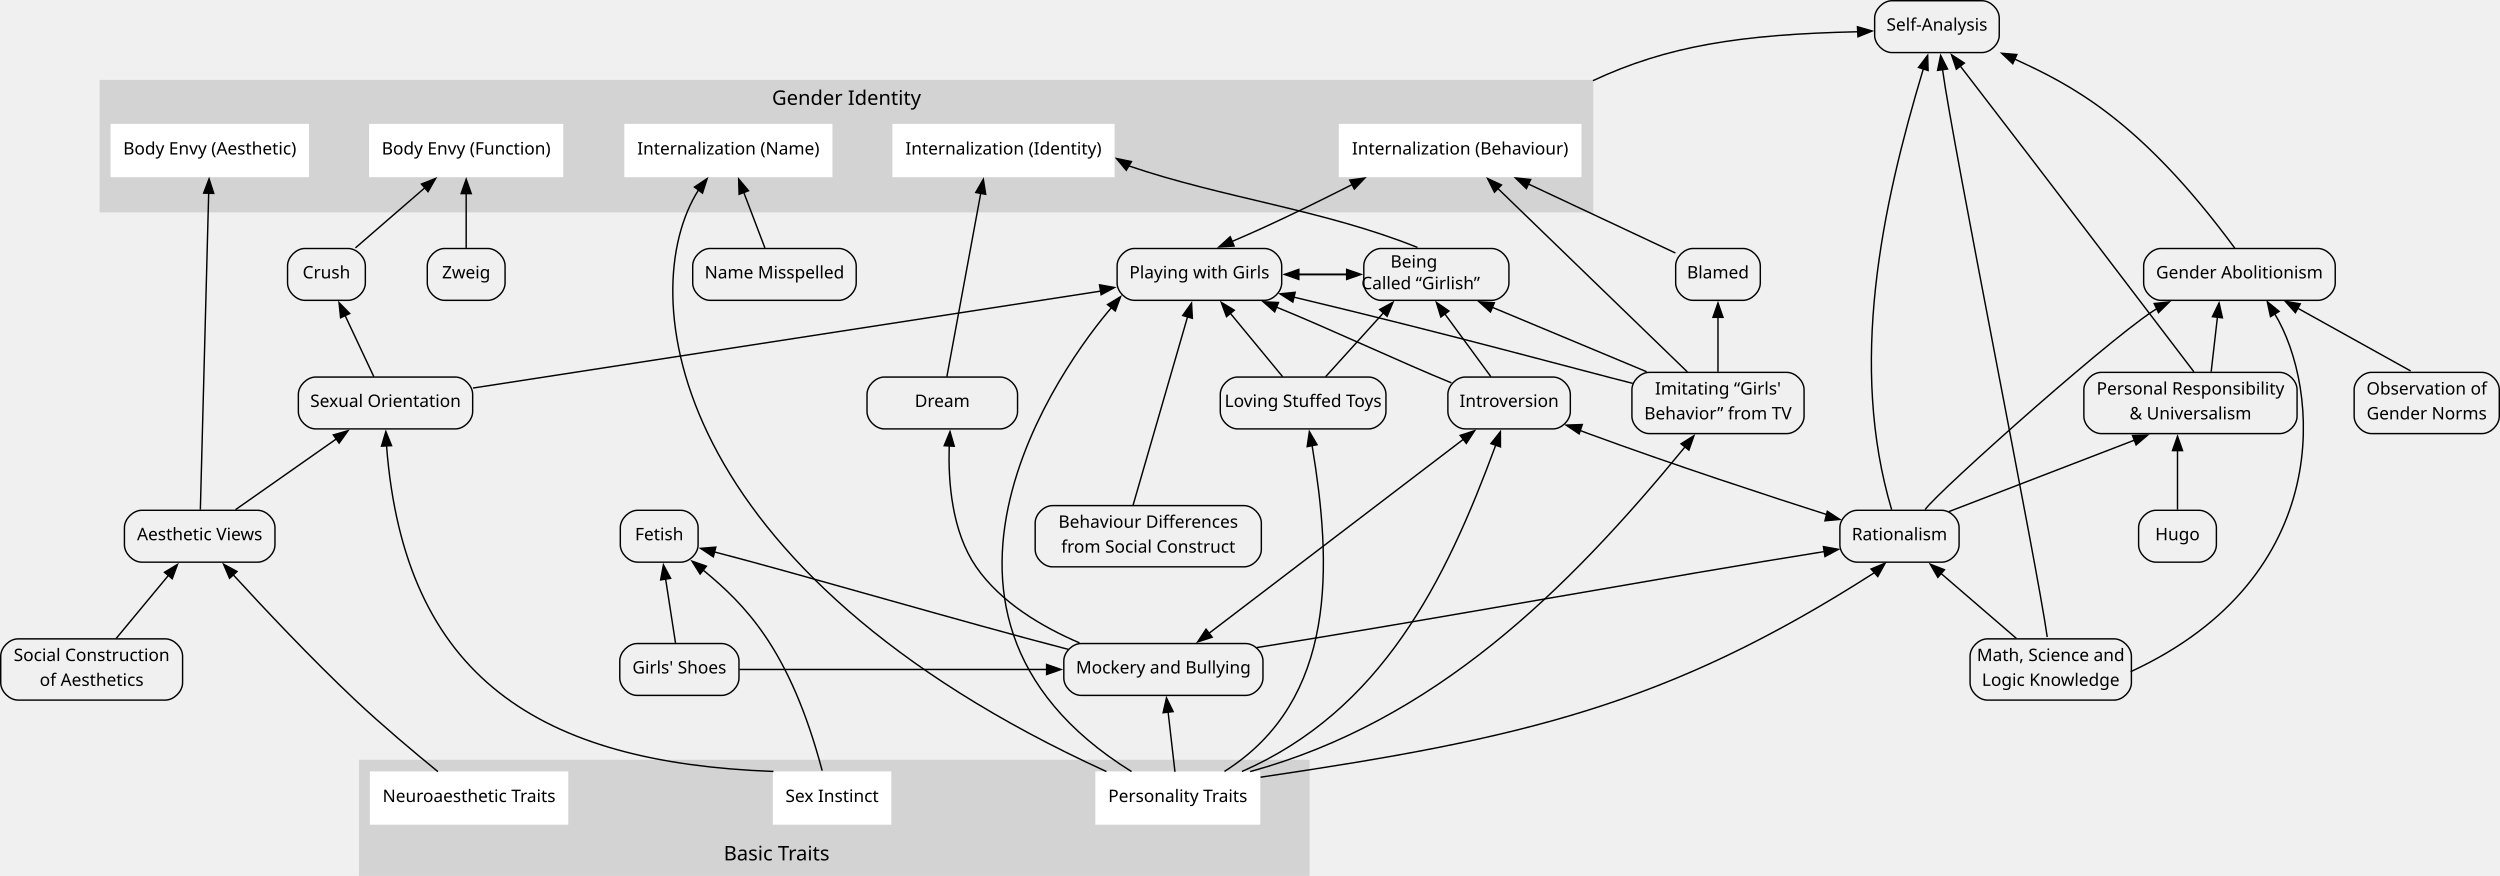
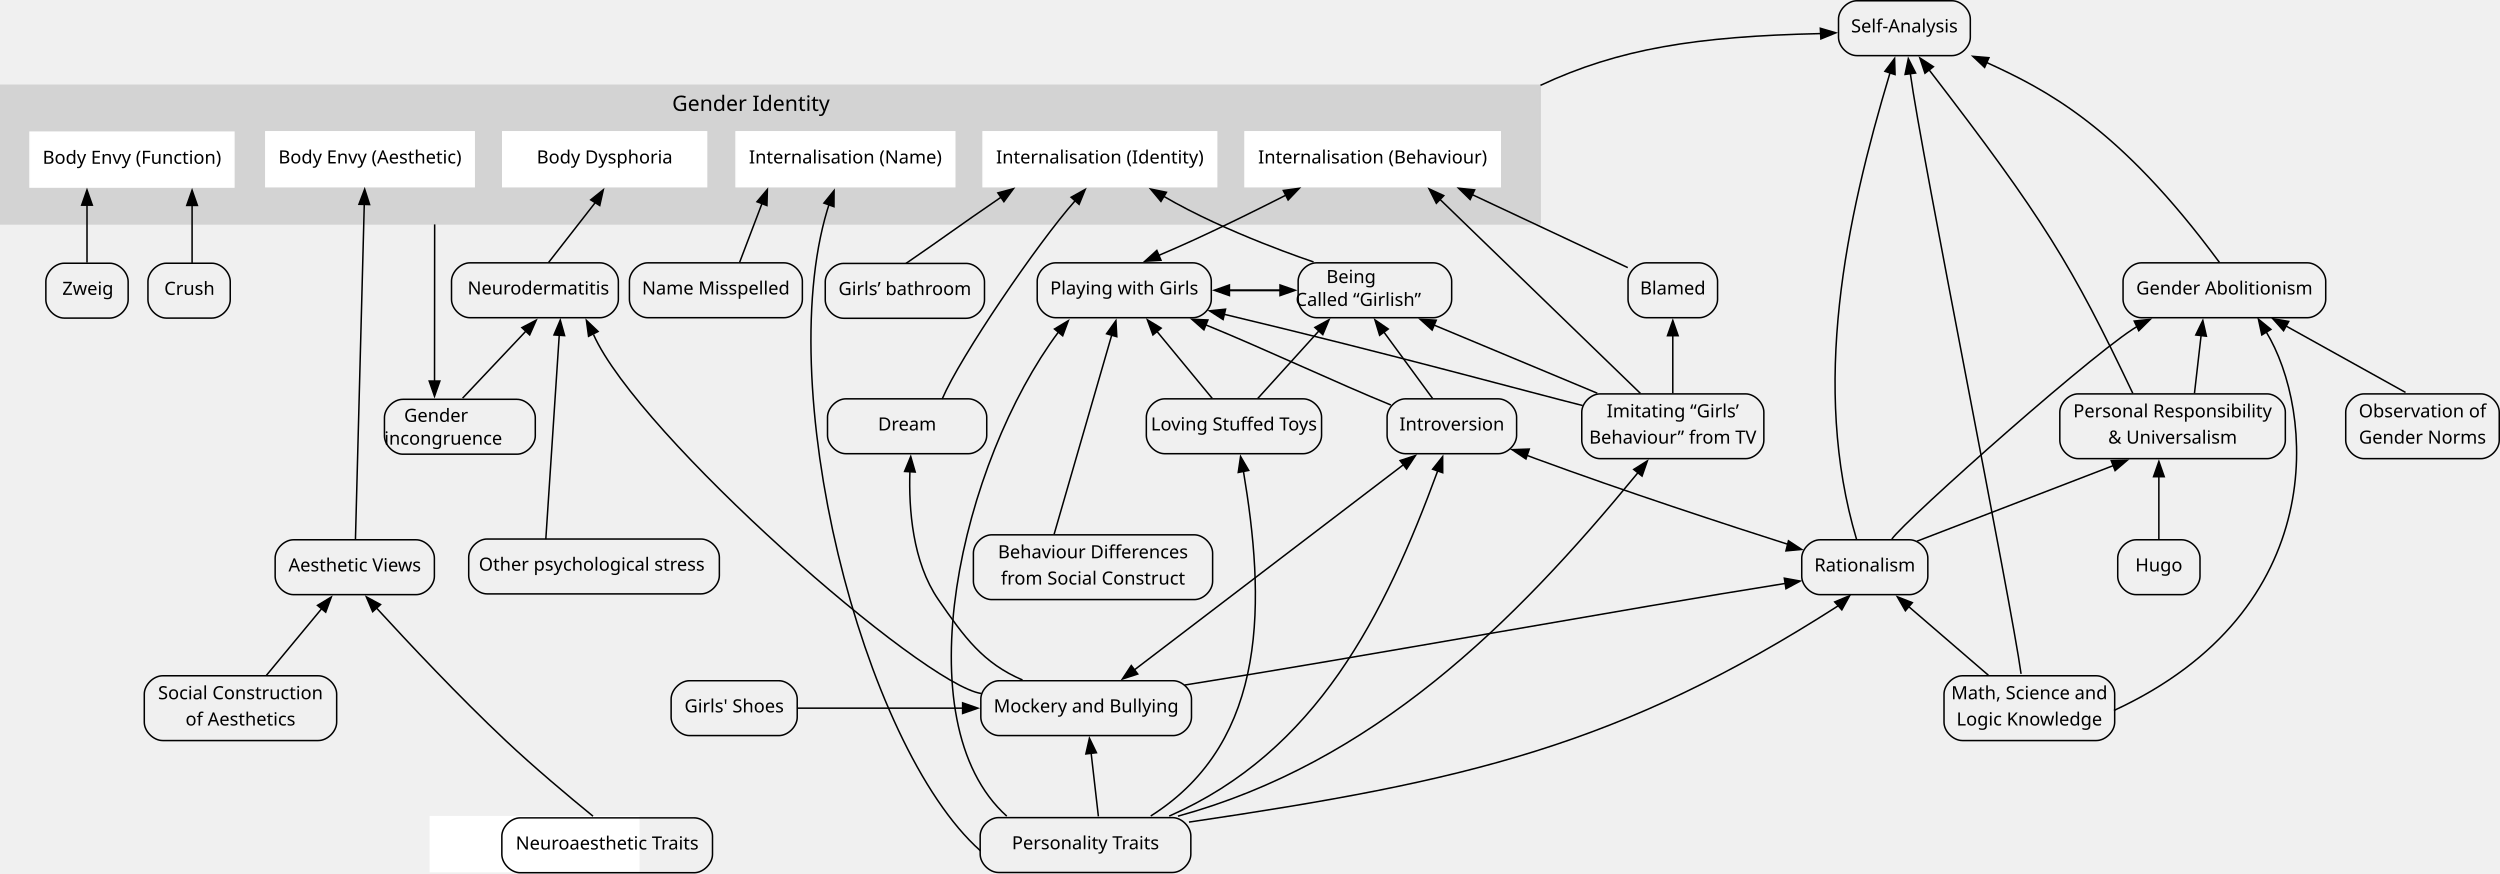
- <svg xmlns="http://www.w3.org/2000/svg" width="1735.5pt" height="608.067pt" viewBox="0 0 1735.5 608.067" version="1.1" id="svg91">
+ <svg xmlns="http://www.w3.org/2000/svg" width="1640.697pt" height="573.25pt" viewBox="0 0 1640.697 573.25" version="1.1" id="svg91">
  <defs id="defs91" />
-   <g id="graph0" class="graph" transform="translate(0.5,615.5)">
-     <g id="clust1" class="cluster">
-       <polygon fill="#d3d3d3" stroke="#d3d3d3" points="1128.12,-8 249.12,-8 249.12,-87.5 1128.12,-87.5 " id="polygon2" transform="matrix(0.7498943,0,0,1.001677,62.23968,0.08006978)" />
-       <text xml:space="preserve" text-anchor="middle" x="538.62" y="-18.2" font-family="'Noto Sans'" font-size="14px" id="text2">Basic Traits</text>
-     </g>
+   <g id="graph0" class="graph" transform="translate(-94.30352,615.5)">
    <g id="clust2" class="cluster" transform="translate(0,-21)">
-       <polygon fill="#d3d3d3" stroke="#d3d3d3" points="1105.12,-537 1105.12,-457.5 69.12,-457.5 69.12,-537 " id="polygon3" transform="matrix(0.9999335,0,0,1.142681,0.03906234,75.15445)" />
+       <polygon fill="#d3d3d3" stroke="#d3d3d3" points="69.12,-457.5 69.12,-537 1105.12,-537 1105.12,-457.5 " id="polygon3" transform="matrix(0.9751983,0,0,1.142849,27.38541,75.23751)" />
      <text xml:space="preserve" text-anchor="middle" x="587.12" y="-521.7" font-family="'Noto Sans'" font-size="14px" id="text3">Gender Identity</text>
    </g>
    <g id="node28" class="node">
      <path fill="none" stroke="#000000" d="m 1239.88,-357 c 0,0 -95.5,0 -95.5,0 -6,0 -12,6 -12,12 0,0 0,18.5 0,18.5 0,6 6,12 12,12 0,0 95.5,0 95.5,0 6,0 12,-6 12,-12 0,0 0,-18.5 0,-18.5 0,-6 -6,-12 -12,-12" id="path4" />
-       <text xml:space="preserve" text-anchor="middle" x="1192.12" y="-341.6" font-family="'Noto Sans'" font-size="12px" id="text5">Imitating “Girls'</text>
-       <text xml:space="preserve" text-anchor="middle" x="1192.12" y="-324.35" font-family="'Noto Sans'" font-size="12px" id="text6">Behavior” from TV</text>
-     </g>
-     <g id="node2" class="node">
-       <polygon fill="#ffffff" stroke="#ffffff" points="760.38,-43.5 873.88,-43.5 873.88,-79.5 760.38,-79.5 " id="polygon7" />
-       <text xml:space="preserve" text-anchor="middle" x="817.12" y="-58.73" font-family="'Noto Sans'" font-size="12px" id="text7">Personality Traits</text>
-     </g>
-     <g id="node9" class="node">
-       <polygon fill="#ffffff" stroke="#ffffff" points="433.38,-493 576.88,-493 576.88,-529 433.38,-529 " id="polygon8" />
-       <text xml:space="preserve" text-anchor="middle" x="505.12" y="-508.23" font-family="'Noto Sans'" font-size="12px" id="text8">Internalization (Name)</text>
-     </g>
-     <g id="edge18" class="edge">
-       <path fill="none" stroke="#000000" d="M 767.57,-79.89 C 462.101,-219.318 439.128,-412.385 484.4,-483.59" id="path9" />
-       <polygon fill="#000000" stroke="#000000" points="487.16,-481.43 481.58,-485.66 490.4,-491.51 " id="polygon9" />
+       <text xml:space="preserve" text-anchor="middle" x="1192.12" y="-341.6" font-family="'Noto Sans'" font-size="12px" id="text5">Imitating “Girls’</text>
+       <text xml:space="preserve" text-anchor="middle" x="1192.12" y="-324.35" font-family="'Noto Sans'" font-size="12px" id="text6">Behaviour” from TV</text>
+     </g>
+     <g id="node9" class="node" transform="translate(144)">
+       <polygon fill="#ffffff" stroke="#ffffff" points="433.38,-529 433.38,-493 576.88,-493 576.88,-529 " id="polygon8" />
+       <text xml:space="preserve" text-anchor="middle" x="505.12" y="-508.23" font-family="'Noto Sans'" font-size="12px" id="text8">Internalisation (Name)</text>
+     </g>
+     <g id="edge18" class="edge" transform="rotate(8.018575,556.6187,662.4046)">
+       <path fill="none" stroke="#000000" d="M 635.57,-75.39 C 549.001,-132.919 455.546,-361.066 478.4,-483.59" id="path9" />
+       <polygon fill="#000000" stroke="#000000" points="481.58,-485.66 490.4,-491.51 487.16,-481.43 " id="polygon9" transform="rotate(-25.44661,486.2658,-468.3314)" />
    </g>
    <g id="node17" class="node">
      <path fill="none" stroke="#000000" d="m 864.25,-168.75 c 0,0 -114.25,0 -114.25,0 -6,0 -12,6 -12,12 0,0 0,12 0,12 0,6 6,12 12,12 0,0 114.25,0 114.25,0 6,0 12,-6 12,-12 0,0 0,-12 0,-12 0,-6 -6,-12 -12,-12" id="path10" />
      <text xml:space="preserve" text-anchor="middle" x="807.12" y="-147.97" font-family="'Noto Sans'" font-size="12px" id="text10">Mockery and Bullying</text>
    </g>
    <g id="edge20" class="edge">
      <path fill="none" stroke="#000000" d="m 815.15,-79.74 c -1.36,-11.83 -3.19,-27.81 -4.76,-41.51" id="path11" />
      <polygon fill="#000000" stroke="#000000" points="813.88,-121.51 806.93,-120.71 809.27,-131.04 " id="polygon11" />
    </g>
    <g id="node19" class="node" transform="translate(-60)">
      <path fill="none" stroke="#000000" d="m 1407.5,-261.25 c 0,0 -58.75,0 -58.75,0 -6,0 -12,6 -12,12 0,0 0,12 0,12 0,6 6,12 12,12 0,0 58.75,0 58.75,0 6,0 12,-6 12,-12 0,0 0,-12 0,-12 0,-6 -6,-12 -12,-12" id="path12" />
      <text xml:space="preserve" text-anchor="middle" x="1378.12" y="-240.47" font-family="'Noto Sans'" font-size="12px" id="text12">Rationalism</text>
    </g>
    <g id="edge24" class="edge" transform="translate(-50.77015,-0.4858387)">
      <path fill="none" stroke="#000000" d="M 925.374,-75.49 C 1107.331,-102.391 1207.886,-125.384 1351.81,-217.67" id="path13" />
      <polygon fill="#000000" stroke="#000000" points="1349.15,-219.99 1358.93,-224.06 1353.82,-214.78 " id="polygon13" />
    </g>
    <g id="node26" class="node">
      <path fill="none" stroke="#000000" d="m 1077.62,-353.75 c 0,0 -61,0 -61,0 -6,0 -12,6 -12,12 0,0 0,12 0,12 0,6 6,12 12,12 0,0 61,0 61,0 6,0 12,-6 12,-12 0,0 0,-12 0,-12 0,-6 -6,-12 -12,-12" id="path14" />
      <text xml:space="preserve" text-anchor="middle" x="1047.12" y="-332.98" font-family="'Noto Sans'" font-size="12px" id="text14">Introversion</text>
    </g>
    <g id="edge27" class="edge">
      <path fill="none" stroke="#000000" d="m 861.65,-79.93 c 96.796,-42.384 141.171,-131.405 176.22,-226.64" id="path15" />
      <polygon fill="#000000" stroke="#000000" points="1041.12,-305.26 1034.5,-307.56 1041.09,-315.86 " id="polygon15" />
    </g>
    <g id="edge16" class="edge">
      <path fill="none" stroke="#000000" d="m 867.38,-79.88 c 127.804,-35.02 219.703,-125.188 301.86,-225.39" id="path16" />
      <polygon fill="#000000" stroke="#000000" points="1171.94,-303.05 1166.47,-307.42 1175.44,-313.05 " id="polygon16" />
    </g>
    <g id="node29" class="node">
      <path fill="none" stroke="#000000" d="m 949.62,-353.75 c 0,0 -91,0 -91,0 -6,0 -12,6 -12,12 0,0 0,12 0,12 0,6 6,12 12,12 0,0 91,0 91,0 6,0 12,-6 12,-12 0,0 0,-12 0,-12 0,-6 -6,-12 -12,-12" id="path17" />
      <text xml:space="preserve" text-anchor="middle" x="904.12" y="-332.98" font-family="'Noto Sans'" font-size="12px" id="text17">Loving Stuffed Toys</text>
    </g>
    <g id="edge17" class="edge">
      <path fill="none" stroke="#000000" d="m 849.52,-79.99 c 78.688,-49.652 74.602,-143.701 60.81,-226.31" id="path18" />
      <polygon fill="#000000" stroke="#000000" points="913.8,-306.77 906.93,-305.43 908.46,-315.92 " id="polygon18" />
    </g>
+     <g id="edge17-0" class="edge" transform="matrix(-0.9441989,0.3293758,0.3293758,0.9441989,1444.303,-406.0426)">
+       <path fill="none" stroke="#000000" d="M 747.394,-0.505 C 781.802,-18.129 904.271,-234.809 910.229,-306.887" id="path18-1" />
+       <polygon fill="#000000" stroke="#000000" points="906.93,-305.43 908.46,-315.92 913.8,-306.77 " id="polygon18-7" transform="rotate(18.76293,913.8351,-307.1857)" />
+     </g>
    <g id="node31" class="node">
      <path fill="none" stroke="#000000" d="m 877.25,-443 c 0,0 -90.25,0 -90.25,0 -6,0 -12,6 -12,12 0,0 0,12 0,12 0,6 6,12 12,12 0,0 90.25,0 90.25,0 6,0 12,-6 12,-12 0,0 0,-12 0,-12 0,-6 -6,-12 -12,-12" id="path19" />
      <text xml:space="preserve" text-anchor="middle" x="832.12" y="-422.23" font-family="'Noto Sans'" font-size="12px" id="text19">Playing with Girls</text>
    </g>
    <g id="edge32" class="edge">
-       <path fill="none" stroke="#000000" d="M 785.02,-79.87 C 602.981,-192.901 749.745,-378.87 774.082,-405.301" id="path20" />
-       <polygon fill="#000000" stroke="#000000" points="763.91,-410.87 762.79,-417.78 773.22,-415.92 " id="polygon20" />
-     </g>
-     <g id="node3" class="node">
-       <polygon fill="#ffffff" stroke="#ffffff" points="536.5,-43.5 617.75,-43.5 617.75,-79.5 536.5,-79.5 " id="polygon21" />
-       <text xml:space="preserve" text-anchor="middle" x="577.12" y="-58.73" font-family="'Noto Sans'" font-size="12px" id="text21">Sex Instinct</text>
-     </g>
-     <g id="node20" class="node">
-       <path fill="none" stroke="#000000" d="m 472.12,-261.25 c 0,0 -30,0 -30,0 -6,0 -12,6 -12,12 0,0 0,12 0,12 0,6 6,12 12,12 0,0 30,0 30,0 6,0 12,-6 12,-12 0,0 0,-12 0,-12 0,-6 -6,-12 -12,-12" id="path22" />
-       <text xml:space="preserve" text-anchor="middle" x="457.12" y="-240.47" font-family="'Noto Sans'" font-size="12px" id="text22">Fetish</text>
-     </g>
-     <g id="edge30" class="edge" transform="translate(-2.668947,-2.00171)">
-       <path fill="none" stroke="#000000" d="m 572.92,-78.5 c -22.505,-84.713 -53.622,-115.32 -82.97,-139.54" id="path23" />
-       <polygon fill="#000000" stroke="#000000" points="488.18,-214.98 482.56,-223.96 492.56,-220.44 " id="polygon23" />
-     </g>
-     <g id="node27" class="node">
-       <path fill="none" stroke="#000000" d="m 315.62,-353.75 c 0,0 -97,0 -97,0 -6,0 -12,6 -12,12 0,0 0,12 0,12 0,6 6,12 12,12 0,0 97,0 97,0 6,0 12,-6 12,-12 0,0 0,-12 0,-12 0,-6 -6,-12 -12,-12" id="path24" />
-       <text xml:space="preserve" text-anchor="middle" x="267.12" y="-332.98" font-family="'Noto Sans'" font-size="12px" id="text24">Sexual Orientation</text>
-     </g>
-     <g id="edge44" class="edge">
-       <path fill="none" stroke="#000000" d="M 536.43,-79.96 C 374.083,-85.936 280.272,-144.778 267.83,-306.04" id="path25" />
-       <polygon fill="#000000" stroke="#000000" points="271.33,-306.12 264.34,-305.78 267.36,-315.94 " id="polygon25" />
-     </g>
-     <g id="node4" class="node">
-       <polygon fill="#ffffff" stroke="#ffffff" points="256.75,-43.5 393.5,-43.5 393.5,-79.5 256.75,-79.5 " id="polygon26" />
-       <text xml:space="preserve" text-anchor="middle" x="325.12" y="-58.73" font-family="'Noto Sans'" font-size="12px" id="text26">Neuroaesthetic Traits</text>
-     </g>
-     <g id="node18" class="node">
+       <path fill="none" stroke="#000000" d="m 755.02,-79.87 c -68.921,-62.115 -29.968,-232.185 34.062,-317.931" id="path20" />
+     </g>
+     <g id="node4" class="node" transform="translate(120)">
+       <polygon fill="#ffffff" stroke="#ffffff" points="393.5,-79.5 256.75,-79.5 256.75,-43.5 393.5,-43.5 " id="polygon26" />
+       <text xml:space="preserve" text-anchor="middle" x="325.12" y="-58.73" font-family="'Noto Sans'" font-size="12px" id="text26" />
+     </g>
+     <g id="node18" class="node" transform="translate(189)">
      <path fill="none" stroke="#000000" d="m 178.38,-261.25 c 0,0 -80.5,0 -80.5,0 -6,0 -12,6 -12,12 0,0 0,12 0,12 0,6 6,12 12,12 0,0 80.5,0 80.5,0 6,0 12,-6 12,-12 0,0 0,-12 0,-12 0,-6 -6,-12 -12,-12" id="path27" />
      <text xml:space="preserve" text-anchor="middle" x="138.12" y="-240.47" font-family="'Noto Sans'" font-size="12px" id="text27">Aesthetic Views</text>
    </g>
-     <g id="edge41" class="edge">
+     <g id="node18-1" class="node" transform="translate(329.5223,-0.50001)">
+       <path fill="none" stroke="#000000" d="M 224.88,-261.25 H 84.38 c -6,0 -12,6 -12,12 v 12 c 0,6 6,12 12,12 h 140.5 c 6,0 12,-6 12,-12 v -12 c 0,-6 -6,-12 -12,-12" id="path27-5" />
+       <text xml:space="preserve" text-anchor="middle" x="153.12" y="-240.47" font-family="'Noto Sans'" font-size="12px" id="text27-9">Other psychological stress</text>
+     </g>
+     <g id="edge41" class="edge" transform="translate(180)">
      <path fill="none" stroke="#000000" d="m 303.48,-79.84 c -16.17,-13.19 -38.63,-32.03 -57.36,-49.66 -30.45,-28.66 -63.42,-63.73 -84.82,-87.07" id="path28" />
-       <polygon fill="#000000" stroke="#000000" points="164.04,-218.76 158.87,-214.04 154.72,-223.79 " id="polygon28" />
-     </g>
-     <g id="node8" class="node">
-       <polygon fill="#ffffff" stroke="#ffffff" points="929.38,-493 1096.88,-493 1096.88,-529 929.38,-529 " id="polygon29" />
-       <text xml:space="preserve" text-anchor="middle" x="1013.12" y="-508.23" font-family="'Noto Sans'" font-size="12px" id="text29">Internalization (Behaviour)</text>
-     </g>
-     <g id="node10" class="node">
-       <polygon fill="#ffffff" stroke="#ffffff" points="619.5,-493 772.75,-493 772.75,-529 619.5,-529 " id="polygon30" />
-       <text xml:space="preserve" text-anchor="middle" x="696.12" y="-508.23" font-family="'Noto Sans'" font-size="12px" id="text30">Internalization (Identity)</text>
+       <polygon fill="#000000" stroke="#000000" points="158.87,-214.04 154.72,-223.79 164.04,-218.76 " id="polygon28" />
+     </g>
+     <g id="node8" class="node" transform="translate(-18)">
+       <polygon fill="#ffffff" stroke="#ffffff" points="929.38,-529 929.38,-493 1096.88,-493 1096.88,-529 " id="polygon29" />
+       <text xml:space="preserve" text-anchor="middle" x="1013.12" y="-508.23" font-family="'Noto Sans'" font-size="12px" id="text29">Internalisation (Behaviour)</text>
+     </g>
+     <g id="node10" class="node" transform="translate(105)">
+       <polygon fill="#ffffff" stroke="#ffffff" points="772.75,-529 619.5,-529 619.5,-493 772.75,-493 " id="polygon30" transform="translate(15)" />
+       <text xml:space="preserve" text-anchor="middle" x="711.12" y="-508.23" font-family="'Noto Sans'" font-size="12px" id="text30">Internalisation (Identity)</text>
    </g>
    <g id="node38" class="node" transform="translate(-60)">
      <path fill="none" stroke="#000000" d="m 1435.38,-615 c 0,0 -62.5,0 -62.5,0 -6,0 -12,6 -12,12 0,0 0,12 0,12 0,6 6,12 12,12 0,0 62.5,0 62.5,0 6,0 12,-6 12,-12 0,0 0,-12 0,-12 0,-6 -6,-12 -12,-12" id="path31" />
      <text xml:space="preserve" text-anchor="middle" x="1404.12" y="-594.23" font-family="'Noto Sans'" font-size="12px" id="text31">Self-Analysis</text>
    </g>
    <g id="edge64" class="edge" transform="translate(-60)">
      <path fill="none" stroke="#000000" d="m 1165.301,-559.5 c 51.495,-24.028 101.896,-32.136 183.859,-33.96" id="path32" />
      <polygon fill="#000000" stroke="#000000" points="1348.95,-596.95 1359.12,-593.96 1349.31,-589.96 " id="polygon32" />
    </g>
-     <g id="node11" class="node">
-       <polygon fill="#ffffff" stroke="#ffffff" points="256.25,-493 390,-493 390,-529 256.25,-529 " id="polygon33" />
-       <text xml:space="preserve" text-anchor="middle" x="323.12" y="-508.23" font-family="'Noto Sans'" font-size="12px" id="text33">Body Envy (Function)</text>
-     </g>
-     <g id="node12" class="node">
-       <polygon fill="#ffffff" stroke="#ffffff" points="76.75,-493 213.5,-493 213.5,-529 76.75,-529 " id="polygon34" />
+     <g id="node11" class="node" transform="translate(168)">
+       <polygon fill="#ffffff" stroke="#ffffff" points="390,-493 390,-529 256.25,-529 256.25,-493 " id="polygon33" />
+       <text xml:space="preserve" text-anchor="middle" x="323.12" y="-508.23" font-family="'Noto Sans'" font-size="12px" id="text33">Body Dysphoria</text>
+     </g>
+     <g id="node12" class="node" transform="translate(192)">
+       <polygon fill="#ffffff" stroke="#ffffff" points="213.5,-493 213.5,-529 76.75,-529 76.75,-493 " id="polygon34" />
      <text xml:space="preserve" text-anchor="middle" x="145.12" y="-508.23" font-family="'Noto Sans'" font-size="12px" id="text34">Body Envy (Aesthetic)</text>
    </g>
-     <g id="node14" class="node">
+     <g id="node14" class="node" transform="translate(105)">
      <path fill="none" stroke="#000000" d="m 500.5,-168.75 c 0,0 -58.75,0 -58.75,0 -6,0 -12,6 -12,12 0,0 0,12 0,12 0,6 6,12 12,12 0,0 58.75,0 58.75,0 6,0 12,-6 12,-12 0,0 0,-12 0,-12 0,-6 -6,-12 -12,-12" id="path35" />
      <text xml:space="preserve" text-anchor="middle" x="471.12" y="-147.97" font-family="'Noto Sans'" font-size="12px" id="text35">Girls' Shoes</text>
    </g>
    <g id="edge21" class="edge">
-       <path fill="none" stroke="#000000" d="m 512.8,-150.75 c 71.12,0 142.23,0 213.35,0" id="path36" />
+       <path fill="none" stroke="#000000" d="M 617.8,-150.75 H 726.15" id="path36" />
      <polygon fill="#000000" stroke="#000000" points="726.05,-147.25 726.05,-154.25 736.05,-150.75 " id="polygon36" />
    </g>
-     <g id="edge31" class="edge">
-       <path fill="none" stroke="#000000" d="m 468.43,-169.2 c -1.96,-12.64 -4.65,-30.02 -6.91,-44.65" id="path37" />
-       <polygon fill="#000000" stroke="#000000" points="465.04,-214.01 458.12,-212.94 460.05,-223.36 " id="polygon37" />
-     </g>
-     <g id="node15" class="node" transform="translate(-60)">
+     <g id="node15" class="node" transform="translate(-57)">
      <path fill="none" stroke="#000000" d="m 1527.12,-172 c 0,0 -88,0 -88,0 -6,0 -12,6 -12,12 0,0 0,18.5 0,18.5 0,6 6,12 12,12 0,0 88,0 88,0 6,0 12,-6 12,-12 0,0 0,-18.5 0,-18.5 0,-6 -6,-12 -12,-12" id="path38" />
      <text xml:space="preserve" text-anchor="middle" x="1483.12" y="-156.6" font-family="'Noto Sans'" font-size="12px" id="text38">Math, Science and</text>
      <text xml:space="preserve" text-anchor="middle" x="1483.12" y="-139.35" font-family="'Noto Sans'" font-size="12px" id="text39">Logic Knowledge</text>
    </g>
    <g id="edge26" class="edge" transform="translate(-60)">
      <path fill="none" stroke="#000000" d="m 1459.3,-172.29 c -15.52,-13.37 -35.86,-30.91 -52.3,-45.07" id="path39" />
      <polygon fill="#000000" stroke="#000000" points="1404.76,-214.67 1399.47,-223.85 1409.33,-219.98 " id="polygon39" />
    </g>
-     <g id="node16" class="node">
+     <g id="node16" class="node" transform="translate(189)">
      <path fill="none" stroke="#000000" d="m 114.25,-172 c 0,0 -102.25,0 -102.25,0 -6,0 -12,6 -12,12 0,0 0,18.5 0,18.5 0,6 6,12 12,12 0,0 102.25,0 102.25,0 6,0 12,-6 12,-12 0,0 0,-18.5 0,-18.5 0,-6 -6,-12 -12,-12" id="path42" />
      <text xml:space="preserve" text-anchor="middle" x="63.12" y="-156.6" font-family="'Noto Sans'" font-size="12px" id="text42">Social Construction</text>
      <text xml:space="preserve" text-anchor="middle" x="63.12" y="-139.35" font-family="'Noto Sans'" font-size="12px" id="text43">of Aesthetics</text>
    </g>
-     <g id="edge42" class="edge">
+     <g id="edge42" class="edge" transform="translate(189)">
      <path fill="none" stroke="#000000" d="m 80.14,-172.29 c 10.78,-13 24.82,-29.94 36.38,-43.89" id="path43" />
-       <polygon fill="#000000" stroke="#000000" points="119.05,-213.74 113.66,-218.21 122.73,-223.68 " id="polygon43" />
+       <polygon fill="#000000" stroke="#000000" points="113.66,-218.21 122.73,-223.68 119.05,-213.74 " id="polygon43" />
    </g>
    <g id="edge60" class="edge" transform="translate(-59.02941,1.214597)">
      <path fill="none" stroke="#000000" d="M 930.741,-167.133 C 1046.331,-185.453 1221.55,-217.43 1325.15,-233.85" id="path44" />
      <polygon fill="#000000" stroke="#000000" points="1324.34,-237.27 1334.76,-235.38 1325.43,-230.35 " id="polygon44" />
-     </g>
-     <g id="edge29" class="edge">
-       <path fill="none" stroke="#000000" d="m 741.14,-164.7 c -72.63,-18.78 -187.1,-52.49 -245.75,-67.66" id="path45" />
-       <polygon fill="#000000" stroke="#000000" points="496.43,-235.7 494.68,-228.92 485.87,-234.82 " id="polygon45" />
    </g>
    <g id="edge59" class="edge">
      <path fill="none" stroke="#000000" d="m 838.62,-175.76 c 45.94,-35.03 130.86,-99.79 176.88,-134.88" id="path46" />
      <polygon fill="#000000" stroke="#000000" points="836.74,-178.73 840.98,-173.16 830.91,-169.88 " id="polygon46" />
      <polygon fill="#000000" stroke="#000000" points="1017.4,-307.68 1013.15,-313.25 1023.23,-316.53 " id="polygon47" />
    </g>
-     <g id="node30" class="node" transform="translate(-10.5)">
+     <g id="node30" class="node" transform="translate(25.5)">
      <path fill="none" stroke="#000000" d="m 704.38,-353.75 c 0,0 -80.5,0 -80.5,0 -6,0 -12,6 -12,12 0,0 0,12 0,12 0,6 6,12 12,12 0,0 80.5,0 80.5,0 6,0 12,-6 12,-12 0,0 0,-12 0,-12 0,-6 -6,-12 -12,-12" id="path47" />
      <text xml:space="preserve" text-anchor="middle" x="664.12" y="-332.98" font-family="'Noto Sans'" font-size="12px" id="text47">Dream</text>
    </g>
-     <g id="edge22" class="edge" transform="translate(-3)">
-       <path fill="none" stroke="#000000" d="m 751.88,-169.22 c -25.87,-11.03 -54.67,-27.98 -71.76,-52.78 -16.98,-24.65 -19.47,-59.59 -18.67,-84.02" id="path48" />
-       <polygon fill="#000000" stroke="#000000" points="664.94,-305.71 657.95,-306.1 662,-315.89 " id="polygon48" />
-     </g>
-     <g id="edge46" class="edge">
+     <g id="node30-1" class="node" transform="translate(24.02233,-88.87122)">
+       <path fill="none" stroke="#000000" d="m 704.38,-353.75 c 0,0 -80.5,0 -80.5,0 -6,0 -12,6 -12,12 0,0 0,12 0,12 0,6 6,12 12,12 0,0 80.5,0 80.5,0 6,0 12,-6 12,-12 0,0 0,-12 0,-12 0,-6 -6,-12 -12,-12" id="path47-2" />
+       <text xml:space="preserve" text-anchor="middle" x="664.12" y="-332.98" font-family="'Noto Sans'" font-size="12px" id="text47-7">Girls’ bathroom</text>
+     </g>
+     <g id="edge22" class="edge" transform="translate(12)">
+       <path fill="none" stroke="#000000" d="m 753.38,-169.22 c -25.87,-11.03 -38.17,-27.98 -55.26,-52.78 -16.98,-24.65 -19.47,-59.59 -18.67,-84.02" id="path48" />
+       <polygon fill="#000000" stroke="#000000" points="664.94,-305.71 657.95,-306.1 662,-315.89 " id="polygon48" transform="translate(18)" />
+     </g>
+     <g id="edge46" class="edge" transform="translate(189)">
      <path fill="none" stroke="#000000" d="m 138.58,-261.69 c 1.19,-44.87 4.34,-164.68 5.79,-219.81" id="path49" />
-       <polygon fill="#000000" stroke="#000000" points="147.87,-481.24 140.87,-481.43 144.63,-491.33 " id="polygon49" />
-     </g>
-     <g id="edge43" class="edge">
-       <path fill="none" stroke="#000000" d="m 163,-261.7 c 19.9,-13.96 48.01,-33.68 70.01,-49.12" id="path50" />
-       <polygon fill="#000000" stroke="#000000" points="234.91,-307.88 230.89,-313.61 241.09,-316.49 " id="polygon50" />
+       <polygon fill="#000000" stroke="#000000" points="140.87,-481.43 144.63,-491.33 147.87,-481.24 " id="polygon49" />
    </g>
    <g id="edge52" class="edge" transform="translate(-79.5)">
      <path fill="none" stroke="#000000" d="m 1415.39,-261.7 c 8.21,-12.19 141.587,-130.791 163.538,-140.918" id="path51" />
    </g>
    <g id="node25" class="node" transform="translate(-93)">
      <path fill="none" stroke="#000000" d="m 1675.12,-357 c 0,0 -124,0 -124,0 -6,0 -12,6 -12,12 0,0 0,18.5 0,18.5 0,6 6,12 12,12 0,0 124,0 124,0 6,0 12,-6 12,-12 0,0 0,-18.5 0,-18.5 0,-6 -6,-12 -12,-12" id="path52" />
      <text xml:space="preserve" text-anchor="middle" x="1613.12" y="-341.6" font-family="'Noto Sans'" font-size="12px" id="text52">Personal Responsibility</text>
      <text xml:space="preserve" text-anchor="middle" x="1613.12" y="-324.35" font-family="'Noto Sans'" font-size="12px" id="text53">&amp; Universalism</text>
    </g>
    <g id="edge25" class="edge" transform="translate(-67.5)">
      <path fill="none" stroke="#000000" d="m 1419.87,-260.33 c 35.71,-13.75 87.71,-33.77 128.78,-49.59" id="path53" />
      <polygon fill="#000000" stroke="#000000" points="1557.96,-313.51 1549.89,-306.65 1547.37,-313.18 " id="polygon53" />
    </g>
    <g id="edge61" class="edge" transform="matrix(0.7887865,0,0,1.002978,225.4673,0.8559565)">
      <path fill="none" stroke="#000000" d="m 1325.31,-257.33 c -54.02,-13.57 -140.25,-35.76 -214.19,-57.17 -3.3,-0.96 -6.7,-1.96 -10.12,-3" id="path54" />
      <polygon fill="#000000" stroke="#000000" points="1326.01,-260.76 1334.86,-254.94 1324.31,-253.97 " id="polygon54" transform="matrix(1.243951,0,0,0.9767392,-327.7647,-5.98933)" />
      <polygon fill="#000000" stroke="#000000" points="1100.05,-314.12 1091.52,-320.4 1102.1,-320.82 " id="polygon55" transform="matrix(1.347537,0,0,0.9683527,-379.0759,-10.04243)" />
    </g>
    <g id="edge50" class="edge" transform="translate(-60)">
      <path fill="none" stroke="#000000" d="m 1372.69,-261.65 c -29.821,-100.367 -7.372,-208.33 22.05,-306.24" id="path55" />
      <polygon fill="#000000" stroke="#000000" points="1391.32,-568.69 1397.69,-577.15 1397.99,-566.56 " id="polygon56" />
    </g>
    <g id="node21" class="node" transform="translate(-102)">
      <path fill="none" stroke="#000000" d="m 1628.12,-261.25 c 0,0 -30,0 -30,0 -6,0 -12,6 -12,12 0,0 0,12 0,12 0,6 6,12 12,12 0,0 30,0 30,0 6,0 12,-6 12,-12 0,0 0,-12 0,-12 0,-6 -6,-12 -12,-12" id="path56" />
      <text xml:space="preserve" text-anchor="middle" x="1613.12" y="-240.47" font-family="'Noto Sans'" font-size="12px" id="text56">Hugo</text>
    </g>
    <g id="edge28" class="edge" transform="translate(-102)">
      <path fill="none" stroke="#000000" d="m 1613.12,-261.7 c 0,-11.72 0,-27.49 0,-41.39" id="path57" />
      <polygon fill="#000000" stroke="#000000" points="1613.13,-312.67 1616.63,-302.67 1609.63,-302.67 " id="polygon57" />
    </g>
-     <g id="node22" class="node" transform="translate(16.5)">
+     <g id="node22" class="node" transform="translate(31.5)">
      <path fill="none" stroke="#000000" d="m 846.62,-264.5 c 0,0 -133,0 -133,0 -6,0 -12,6 -12,12 0,0 0,18.5 0,18.5 0,6 6,12 12,12 0,0 133,0 133,0 6,0 12,-6 12,-12 0,0 0,-18.5 0,-18.5 0,-6 -6,-12 -12,-12" id="path58" />
      <text xml:space="preserve" text-anchor="middle" x="780.12" y="-249.1" font-family="'Noto Sans'" font-size="12px" id="text58">Behaviour Differences</text>
      <text xml:space="preserve" text-anchor="middle" x="780.12" y="-231.85" font-family="'Noto Sans'" font-size="12px" id="text59">from Social Construct</text>
    </g>
    <g id="edge36" class="edge">
      <path fill="none" stroke="#000000" d="m 786.09,-264.87 c 9.32,-32.2 27.34,-94.5 37.86,-130.86" id="path59" />
      <polygon fill="#000000" stroke="#000000" points="827.24,-394.53 820.52,-396.47 826.66,-405.1 " id="polygon59" />
+     </g>
+     <g id="edge36-7" class="edge" transform="matrix(-0.9405133,-0.3397568,-0.3397568,0.9405133,1101.849,256.4271)">
+       <path fill="none" stroke="#000000" d="m 786.743,-266.677 c 9.32,-32.2 26.83,-93.089 37.35,-129.449" id="path59-7" />
+       <polygon fill="#000000" stroke="#000000" points="826.66,-405.1 827.24,-394.53 820.52,-396.47 " id="polygon59-3" />
    </g>
    <g id="node37" class="node" transform="translate(-69)">
      <path fill="none" stroke="#000000" d="m 1677.62,-443 c 0,0 -109,0 -109,0 -6,0 -12,6 -12,12 0,0 0,12 0,12 0,6 6,12 12,12 0,0 109,0 109,0 6,0 12,-6 12,-12 0,0 0,-12 0,-12 0,-6 -6,-12 -12,-12" id="path60" />
      <text xml:space="preserve" text-anchor="middle" x="1623.12" y="-422.23" font-family="'Noto Sans'" font-size="12px" id="text60">Gender Abolitionism</text>
    </g>
    <g id="edge54" class="edge" transform="translate(-79.5)">
      <polygon fill="#000000" stroke="#000000" points="1584.98,-405.91 1577.44,-398.46 1574.44,-404.79 " id="polygon61" />
    </g>
    <g id="edge57" class="edge" transform="translate(-60)">
      <path fill="none" stroke="#000000" d="M 1480.685,-173.256 C 1474.495,-219.106 1415.14,-514.44 1408,-567.3" id="path62" />
      <polygon fill="#000000" stroke="#000000" points="1404.56,-566.65 1406.69,-577.02 1411.49,-567.58 " id="polygon62" />
    </g>
    <g id="node24" class="node" transform="translate(-96)">
      <path fill="none" stroke="#000000" d="m 1818.5,-357 c 0,0 -76.75,0 -76.75,0 -6,0 -12,6 -12,12 0,0 0,18.5 0,18.5 0,6 6,12 12,12 0,0 76.75,0 76.75,0 6,0 12,-6 12,-12 0,0 0,-18.5 0,-18.5 0,-6 -6,-12 -12,-12" id="path63" />
      <text xml:space="preserve" text-anchor="middle" x="1780.12" y="-341.6" font-family="'Noto Sans'" font-size="12px" id="text63">Observation of</text>
      <text xml:space="preserve" text-anchor="middle" x="1780.12" y="-324.35" font-family="'Noto Sans'" font-size="12px" id="text64">Gender Norms</text>
    </g>
    <g id="edge56" class="edge" transform="translate(-69.91949,-0.5216103)">
      <path fill="none" stroke="#000000" d="m 1742.92,-357.43 c -23.57,-13.09 -54.07,-30.05 -78.4,-43.57" id="path64" />
      <polygon fill="#000000" stroke="#000000" points="1662.87,-397.91 1655.83,-405.82 1666.27,-404.03 " id="polygon64" />
    </g>
    <g id="edge55" class="edge" transform="translate(-81)">
      <path fill="none" stroke="#000000" d="m 1615.49,-357.43 c 1.31,-11.38 2.95,-25.67 4.37,-38.09" id="path65" />
      <polygon fill="#000000" stroke="#000000" points="1616.35,-395.66 1620.97,-405.2 1623.31,-394.86 " id="polygon65" />
    </g>
    <g id="edge51" class="edge" transform="translate(-64.5)">
-       <path fill="none" stroke="#000000" d="m 1587,-357.4 c -57.555,-75.354 -86.806,-114.328 -162.36,-212.49" id="path66" />
+       <path fill="none" stroke="#000000" d="m 1558.5,-357.4 c -40.028,-84.118 -58.306,-114.328 -133.86,-212.49" id="path66" />
      <polygon fill="#000000" stroke="#000000" points="1422.12,-567.43 1418.75,-577.48 1427.65,-571.72 " id="polygon66" />
    </g>
    <g id="edge33" class="edge">
      <path fill="none" stroke="#000000" d="M 1007.13,-349.7 C 973,-363.55 922.11,-387.48 885.52,-402.33" id="path67" />
      <polygon fill="#000000" stroke="#000000" points="887.03,-405.5 884.39,-399.01 876.44,-406.01 " id="polygon67" />
    </g>
    <g id="node32" class="node" transform="translate(13.5)">
      <path fill="none" stroke="#000000" d="m 1021.5,-443 c 0,0 -76.75,0 -76.75,0 -6,0 -12,6 -12,12 0,0 0,12 0,12 0,6 6,12 12,12 0,0 76.75,0 76.75,0 6,0 12,-6 12,-12 0,0 0,-12 0,-12 0,-6 -6,-12 -12,-12" id="path68" />
      <text xml:space="preserve" text-anchor="middle" x="983.12" y="-429.73" font-family="'Noto Sans'" font-size="12px" id="text68">
        <tspan id="tspan1" x="983.12" y="-429.73">Being </tspan>
        <tspan id="tspan2" x="983.12" y="-414.73">Called “Girlish”</tspan>
      </text>
    </g>
    <g id="edge34" class="edge">
      <path fill="none" stroke="#000000" d="m 1034.48,-353.99 c -9.12,-12.43 -21.59,-29.43 -31.96,-43.57" id="path69" />
      <polygon fill="#000000" stroke="#000000" points="1005.38,-399.58 999.73,-395.44 996.64,-405.58 " id="polygon69" />
    </g>
    <g id="edge45" class="edge">
-       <path fill="none" stroke="#000000" d="m 327.86,-346.13 c 106.08,-16.38 324.43,-50.1 435.75,-67.29" id="path70" />
-       <polygon fill="#000000" stroke="#000000" points="763.85,-409.91 762.78,-416.83 773.2,-414.9 " id="polygon70" transform="rotate(-41.50804,782.3772,-417.7862)" />
-     </g>
-     <g id="node35" class="node">
-       <path fill="none" stroke="#000000" d="m 241.12,-443 c 0,0 -30,0 -30,0 -6,0 -12,6 -12,12 0,0 0,12 0,12 0,6 6,12 12,12 0,0 30,0 30,0 6,0 12,-6 12,-12 0,0 0,-12 0,-12 0,-6 -6,-12 -12,-12" id="path71" />
-       <text xml:space="preserve" text-anchor="middle" x="226.12" y="-422.23" font-family="'Noto Sans'" font-size="12px" id="text71">Crush</text>
-     </g>
-     <g id="edge47" class="edge">
-       <path fill="none" stroke="#000000" d="m 259.02,-353.99 c -5.72,-12.19 -13.52,-28.78 -20.09,-42.75" id="path72" />
-       <polygon fill="#000000" stroke="#000000" points="242.27,-397.87 235.94,-394.89 234.85,-405.43 " id="polygon72" />
+       <polygon fill="#000000" stroke="#000000" points="773.2,-414.9 763.85,-409.91 762.78,-416.83 " id="polygon70" transform="rotate(-41.50804,797.3147,-439.2863)" />
+     </g>
+     <g id="node35" class="node" transform="translate(169.9862,89.57056)">
+       <path fill="none" stroke="#000000" d="m 263.62,-443 h -75 c -6,0 -12,6 -12,12 v 12 c 0,6 6,12 12,12 h 75 c 6,0 12,-6 12,-12 v -12 c 0,-6 -6,-12 -12,-12" id="path71" />
+       <text xml:space="preserve" text-anchor="middle" x="226.12" y="-428.23" font-family="'Noto Sans'" font-size="12px" id="text71">
+         <tspan id="tspan3" x="226.12" y="-428.23">Gender </tspan>
+         <tspan id="tspan4" x="226.12" y="-413.23">incongruence</tspan>
+       </text>
    </g>
    <g id="edge14" class="edge">
      <path fill="none" stroke="#000000" d="m 1170.89,-357.3 c -32.92,-31.87 -96.19,-93.1 -131.78,-127.55" id="path73" />
      <polygon fill="#000000" stroke="#000000" points="1041.82,-487.1 1036.95,-482.07 1032.2,-491.54 " id="polygon73" />
    </g>
    <g id="edge38" class="edge" transform="translate(-3,-1.5)">
      <path fill="none" stroke="#000000" d="M 1135.983,-347.847 C 1103.503,-355.932 1011.324,-381.375 900.55,-407.76" id="path74" />
      <polygon fill="#000000" stroke="#000000" points="901.62,-411.1 899.99,-404.29 891.08,-410.01 " id="polygon74" />
    </g>
    <g id="edge37" class="edge">
      <path fill="none" stroke="#000000" d="m 1142.59,-357.43 c -32.35,-13.5 -74.52,-31.11 -107.37,-44.82" id="path75" />
      <polygon fill="#000000" stroke="#000000" points="1036.88,-405.35 1034.18,-398.89 1026.3,-405.98 " id="polygon75" />
    </g>
    <g id="node33" class="node">
      <path fill="none" stroke="#000000" d="m 1209.5,-443 c 0,0 -34.75,0 -34.75,0 -6,0 -12,6 -12,12 0,0 0,12 0,12 0,6 6,12 12,12 0,0 34.75,0 34.75,0 6,0 12,-6 12,-12 0,0 0,-12 0,-12 0,-6 -6,-12 -12,-12" id="path76" />
      <text xml:space="preserve" text-anchor="middle" x="1192.12" y="-422.23" font-family="'Noto Sans'" font-size="12px" id="text76">Blamed</text>
    </g>
    <g id="edge13" class="edge">
      <path fill="none" stroke="#000000" d="m 1192.12,-357.43 c 0,-11.38 0,-25.67 0,-38.09" id="path77" />
      <polygon fill="#000000" stroke="#000000" points="1195.63,-395.19 1188.63,-395.19 1192.13,-405.19 " id="polygon77" />
    </g>
    <g id="edge40" class="edge">
      <path fill="none" stroke="#000000" d="m 889.9,-353.99 c -10.35,-12.55 -24.56,-29.76 -36.29,-43.98" id="path78" />
      <polygon fill="#000000" stroke="#000000" points="856.35,-400.15 850.95,-395.69 847.28,-405.63 " id="polygon78" />
    </g>
    <g id="edge39" class="edge">
      <path fill="none" stroke="#000000" d="m 919.73,-353.99 c 11.47,-12.66 27.25,-30.09 40.19,-44.38" id="path79" />
      <polygon fill="#000000" stroke="#000000" points="962.42,-395.91 957.23,-400.61 966.53,-405.68 " id="polygon79" />
    </g>
-     <g id="edge23" class="edge" transform="translate(-10.5)">
-       <path fill="none" stroke="#000000" d="m 667.31,-354 c 5.5,-29.75 16.82,-91.04 23.52,-127.31" id="path80" />
-       <polygon fill="#000000" stroke="#000000" points="687.37,-481.88 692.63,-491.08 694.26,-480.61 " id="polygon80" />
+     <g id="edge23" class="edge" transform="rotate(31.18177,755.0229,-268.2598)">
+       <path fill="none" stroke="#000000" d="m 674.549,-319.375 c -4.267,-29.56 0.598,-120.228 7.298,-156.498" id="path80" />
+       <polygon fill="#000000" stroke="#000000" points="687.37,-481.88 692.63,-491.08 694.26,-480.61 " id="polygon80" transform="translate(-8.983054,5.436426)" />
+     </g>
+     <g id="edge23-2" class="edge" transform="rotate(46.02719,733.6592,-394.3619)">
+       <path fill="none" stroke="#000000" d="m 667.835,-395.628 c 5.047,-29.83 5.878,-38.663 12.025,-75.031" id="path80-1" />
+       <polygon fill="#000000" stroke="#000000" points="694.26,-480.61 687.37,-481.88 692.63,-491.08 " id="polygon80-0" transform="rotate(-0.8713346,1385.687,245.308)" />
    </g>
    <g id="edge63" class="edge" transform="translate(-31.5)">
      <path fill="none" stroke="#000000" d="m 886.15,-447.84 c 7.42,-3.16 14.91,-6.43 21.97,-9.66 20.5,-9.36 42.87,-20.42 61.68,-29.97" id="path81" />
      <polygon fill="#000000" stroke="#000000" points="885.01,-451.16 887.73,-444.71 877.15,-444.05 " id="polygon81" />
      <polygon fill="#000000" stroke="#000000" points="971.18,-484.25 968,-490.48 978.49,-491.92 " id="polygon82" />
    </g>
    <g id="edge62" class="edge">
      <path fill="none" stroke="#000000" d="m 900.98,-425 c 12.406,0 24.83,0 37.236,0" id="path82" style="stroke-width:1.361" />
      <polygon fill="#000000" stroke="#000000" points="901.15,-428.5 901.15,-421.5 891.15,-425 " id="polygon83" />
      <polygon fill="#000000" stroke="#000000" points="930.85,-425 920.85,-421.5 920.85,-428.5 " id="polygon84" transform="translate(13.5)" />
    </g>
-     <g id="edge35" class="edge" transform="translate(51,-13.5)">
-       <path fill="none" stroke="#000000" d="M 932.52,-430.219 C 867.268,-456.391 797.499,-464.526 732.14,-486.82" id="path84" />
-       <polygon fill="#000000" stroke="#000000" points="730.35,-483.81 723.57,-491.96 733.95,-489.82 " id="polygon85" />
+     <g id="edge35" class="edge" transform="translate(125.849,-5.862343)">
+       <path fill="none" stroke="#000000" d="m 830.52,-437.719 c 0,0 -57.576,-19.076 -98.38,-43.101" id="path84" />
+       <polygon fill="#000000" stroke="#000000" points="730.35,-483.81 723.57,-491.96 733.95,-489.82 " id="polygon85" transform="translate(0,6.379947)" />
    </g>
    <g id="edge12" class="edge">
      <path fill="none" stroke="#000000" d="m 1162.57,-439.87 c -27.78,-13.04 -69.81,-32.76 -102.23,-47.97" id="path85" />
      <polygon fill="#000000" stroke="#000000" points="1062.09,-490.89 1059.12,-484.55 1051.55,-491.97 " id="polygon86" />
    </g>
-     <g id="node34" class="node">
-       <path fill="none" stroke="#000000" d="m 338.12,-443 c 0,0 -30,0 -30,0 -6,0 -12,6 -12,12 0,0 0,12 0,12 0,6 6,12 12,12 0,0 30,0 30,0 6,0 12,-6 12,-12 0,0 0,-12 0,-12 0,-6 -6,-12 -12,-12" id="path86" />
-       <text xml:space="preserve" text-anchor="middle" x="323.12" y="-422.23" font-family="'Noto Sans'" font-size="12px" id="text86">Zweig</text>
-     </g>
-     <g id="edge48" class="edge">
-       <path fill="none" stroke="#000000" d="m 323.12,-443.4 c 0,-10.93 0,-25.28 0,-37.87" id="path87" />
-       <polygon fill="#000000" stroke="#000000" points="326.63,-481.1 319.63,-481.1 323.13,-491.1 " id="polygon87" />
-     </g>
-     <g id="edge49" class="edge">
-       <path fill="none" stroke="#000000" d="m 246.22,-443.4 c 13.92,-12.06 32.65,-28.28 48.15,-41.7" id="path88" />
-       <polygon fill="#000000" stroke="#000000" points="296.64,-482.43 292.06,-487.73 301.91,-491.63 " id="polygon88" />
-     </g>
-     <g id="node36" class="node">
+     <g id="node34" class="node" transform="translate(150)">
+       <path fill="none" stroke="#000000" d="m 338.12,-443 h -85.5 c -6,0 -12,6 -12,12 v 12 c 0,6 6,12 12,12 h 85.5 c 6,0 12,-6 12,-12 v -12 c 0,-6 -6,-12 -12,-12" id="path86" />
+       <text xml:space="preserve" text-anchor="middle" x="297.62" y="-422.23" font-family="'Noto Sans'" font-size="12px" id="text86">Neurodermatitis</text>
+     </g>
+     <g id="edge48" class="edge" transform="rotate(32.0135,406.4229,-199.7726)">
+       <path fill="none" stroke="#000000" d="M 317.962,-431.615 323.12,-481.27" id="path87" />
+       <polygon fill="#000000" stroke="#000000" points="323.13,-491.1 326.63,-481.1 319.63,-481.1 " id="polygon87" />
+     </g>
+     <g id="edge49" class="edge" transform="rotate(130.9682,309.6305,-405.8511)">
+       <path fill="none" stroke="#000000" d="M 216.669,-417.74 C 230.589,-429.8 278.87,-471.68 294.37,-485.1" id="path88" />
+       <polygon fill="#000000" stroke="#000000" points="301.91,-491.63 296.64,-482.43 292.06,-487.73 " id="polygon88" />
+     </g>
+     <g id="node11-4" class="node" transform="translate(-142.2177,0.249985)">
+       <polygon fill="#ffffff" stroke="#ffffff" points="256.25,-529 256.25,-493 390,-493 390,-529 " id="polygon33-0" />
+       <text xml:space="preserve" text-anchor="middle" x="323.12" y="-508.23" font-family="'Noto Sans'" font-size="12px" id="text33-7">Body Envy (Function)</text>
+     </g>
+     <g id="node35-8" class="node" transform="matrix(-1,0,0,1,444.5223,0.249985)">
+       <path fill="none" stroke="#000000" d="m 241.12,-443 c 0,0 -30,0 -30,0 -6,0 -12,6 -12,12 0,0 0,12 0,12 0,6 6,12 12,12 0,0 30,0 30,0 6,0 12,-6 12,-12 0,0 0,-12 0,-12 0,-6 -6,-12 -12,-12" id="path71-8" />
+       <text xml:space="preserve" text-anchor="middle" x="-225.88" y="-422.23" font-family="'Noto Sans'" font-size="12px" id="text71-8" transform="scale(-1,1)">Crush</text>
+     </g>
+     <g id="node34-4" class="node" transform="matrix(-1,0,0,1,474.5223,0.249985)">
+       <path fill="none" stroke="#000000" d="m 338.12,-443 c 0,0 -30,0 -30,0 -6,0 -12,6 -12,12 0,0 0,12 0,12 0,6 6,12 12,12 0,0 30,0 30,0 6,0 12,-6 12,-12 0,0 0,-12 0,-12 0,-6 -6,-12 -12,-12" id="path86-1" />
+       <text xml:space="preserve" text-anchor="middle" x="-322.556" y="-422.23" font-family="'Noto Sans'" font-size="12px" id="text86-4" transform="scale(-1,1)">Zweig</text>
+     </g>
+     <g id="edge48-9" class="edge" transform="matrix(-1,0,0,1,474.5223,0.249985)">
+       <path fill="none" stroke="#000000" d="m 323.12,-443.4 c 0,-10.93 0,-25.28 0,-37.87" id="path87-0" />
+       <polygon fill="#000000" stroke="#000000" points="326.63,-481.1 319.63,-481.1 323.13,-491.1 " id="polygon87-6" />
+     </g>
+     <g id="edge48-9-4" class="edge" transform="matrix(-1,0,0,1,543.487,0.4372129)">
+       <path fill="none" stroke="#000000" d="m 323.12,-443.4 c 0,-10.93 0,-25.28 0,-37.87" id="path87-0-5" />
+       <polygon fill="#000000" stroke="#000000" points="326.63,-481.1 319.63,-481.1 323.13,-491.1 " id="polygon87-6-0" />
+     </g>
+     <g id="node36" class="node" transform="translate(27)">
      <path fill="none" stroke="#000000" d="m 581.88,-443 c 0,0 -89.5,0 -89.5,0 -6,0 -12,6 -12,12 0,0 0,12 0,12 0,6 6,12 12,12 0,0 89.5,0 89.5,0 6,0 12,-6 12,-12 0,0 0,-12 0,-12 0,-6 -6,-12 -12,-12" id="path89" />
      <text xml:space="preserve" text-anchor="middle" x="537.12" y="-422.23" font-family="'Noto Sans'" font-size="12px" id="text89">Name Misspelled</text>
    </g>
-     <g id="edge19" class="edge">
+     <g id="edge19" class="edge" transform="matrix(-1,0,0,1,1110.208,0)">
      <path fill="none" stroke="#000000" d="m 530.49,-443.4 c -4.24,-11.16 -9.85,-25.88 -14.71,-38.64" id="path90" />
      <polygon fill="#000000" stroke="#000000" points="519.12,-483.1 512.58,-480.61 512.29,-491.2 " id="polygon90" />
    </g>
    <g id="edge58" class="edge" transform="translate(-60)">
      <path fill="none" stroke="#000000" d="m 1610.88,-443.26 c -66.272,-89.851 -114.234,-113.511 -152.97,-131.31" id="path91" />
      <polygon fill="#000000" stroke="#000000" points="1456.76,-571.25 1449.06,-578.53 1459.61,-577.64 " id="polygon91" />
    </g>
-     <g id="edge53" class="edge" transform="rotate(-17.95231,1213.542,-767.8107)">
+     <g id="edge53" class="edge" transform="rotate(-17.95231,1215.042,-777.3069)">
      <path fill="none" stroke="#000000" d="M 1275.027,-97.633 C 1431.368,-116.263 1460.824,-244.512 1446.66,-303.4" id="path41" />
-       <polygon fill="#000000" stroke="#000000" points="1443.36,-302.18 1444.42,-312.72 1450.16,-303.81 " id="polygon41" />
+       <polygon fill="#000000" stroke="#000000" points="1450.16,-303.81 1443.36,-302.18 1444.42,-312.72 " id="polygon41" />
+     </g>
+     <g id="node17-5" class="node" transform="translate(-0.4267103,89.83836)">
+       <path fill="none" stroke="#000000" d="m 864.25,-168.75 c 0,0 -114.25,0 -114.25,0 -6,0 -12,6 -12,12 0,0 0,12 0,12 0,6 6,12 12,12 0,0 114.25,0 114.25,0 6,0 12,-6 12,-12 0,0 0,-12 0,-12 0,-6 -6,-12 -12,-12" id="path10-5" />
+       <text xml:space="preserve" text-anchor="middle" x="807.12" y="-147.97" font-family="'Noto Sans'" font-size="12px" id="text10-4">Personality Traits</text>
+     </g>
+     <g id="node17-5-5" class="node" transform="translate(-314.3477,90)">
+       <path fill="none" stroke="#000000" d="m 864.25,-168.75 c 0,0 -114.25,0 -114.25,0 -6,0 -12,6 -12,12 0,0 0,12 0,12 0,6 6,12 12,12 0,0 114.25,0 114.25,0 6,0 12,-6 12,-12 0,0 0,-12 0,-12 0,-6 -6,-12 -12,-12" id="path10-5-3" />
+       <text xml:space="preserve" text-anchor="middle" x="807.12" y="-147.97" font-family="'Noto Sans'" font-size="12px" id="text10-4-9">Neuroaesthetic Traits</text>
+     </g>
+     <g id="edge55-1" class="edge" transform="rotate(36.71678,1033.88,-2175.305)">
+       <path fill="none" stroke="#000000" d="m 1612.833,-335.254 c 1.31,-11.38 5.607,-47.846 7.027,-60.266" id="path65-9" />
+       <polygon fill="#000000" stroke="#000000" points="1620.97,-405.2 1623.31,-394.86 1616.35,-395.66 " id="polygon65-4" />
    </g>
  </g>
</svg>
